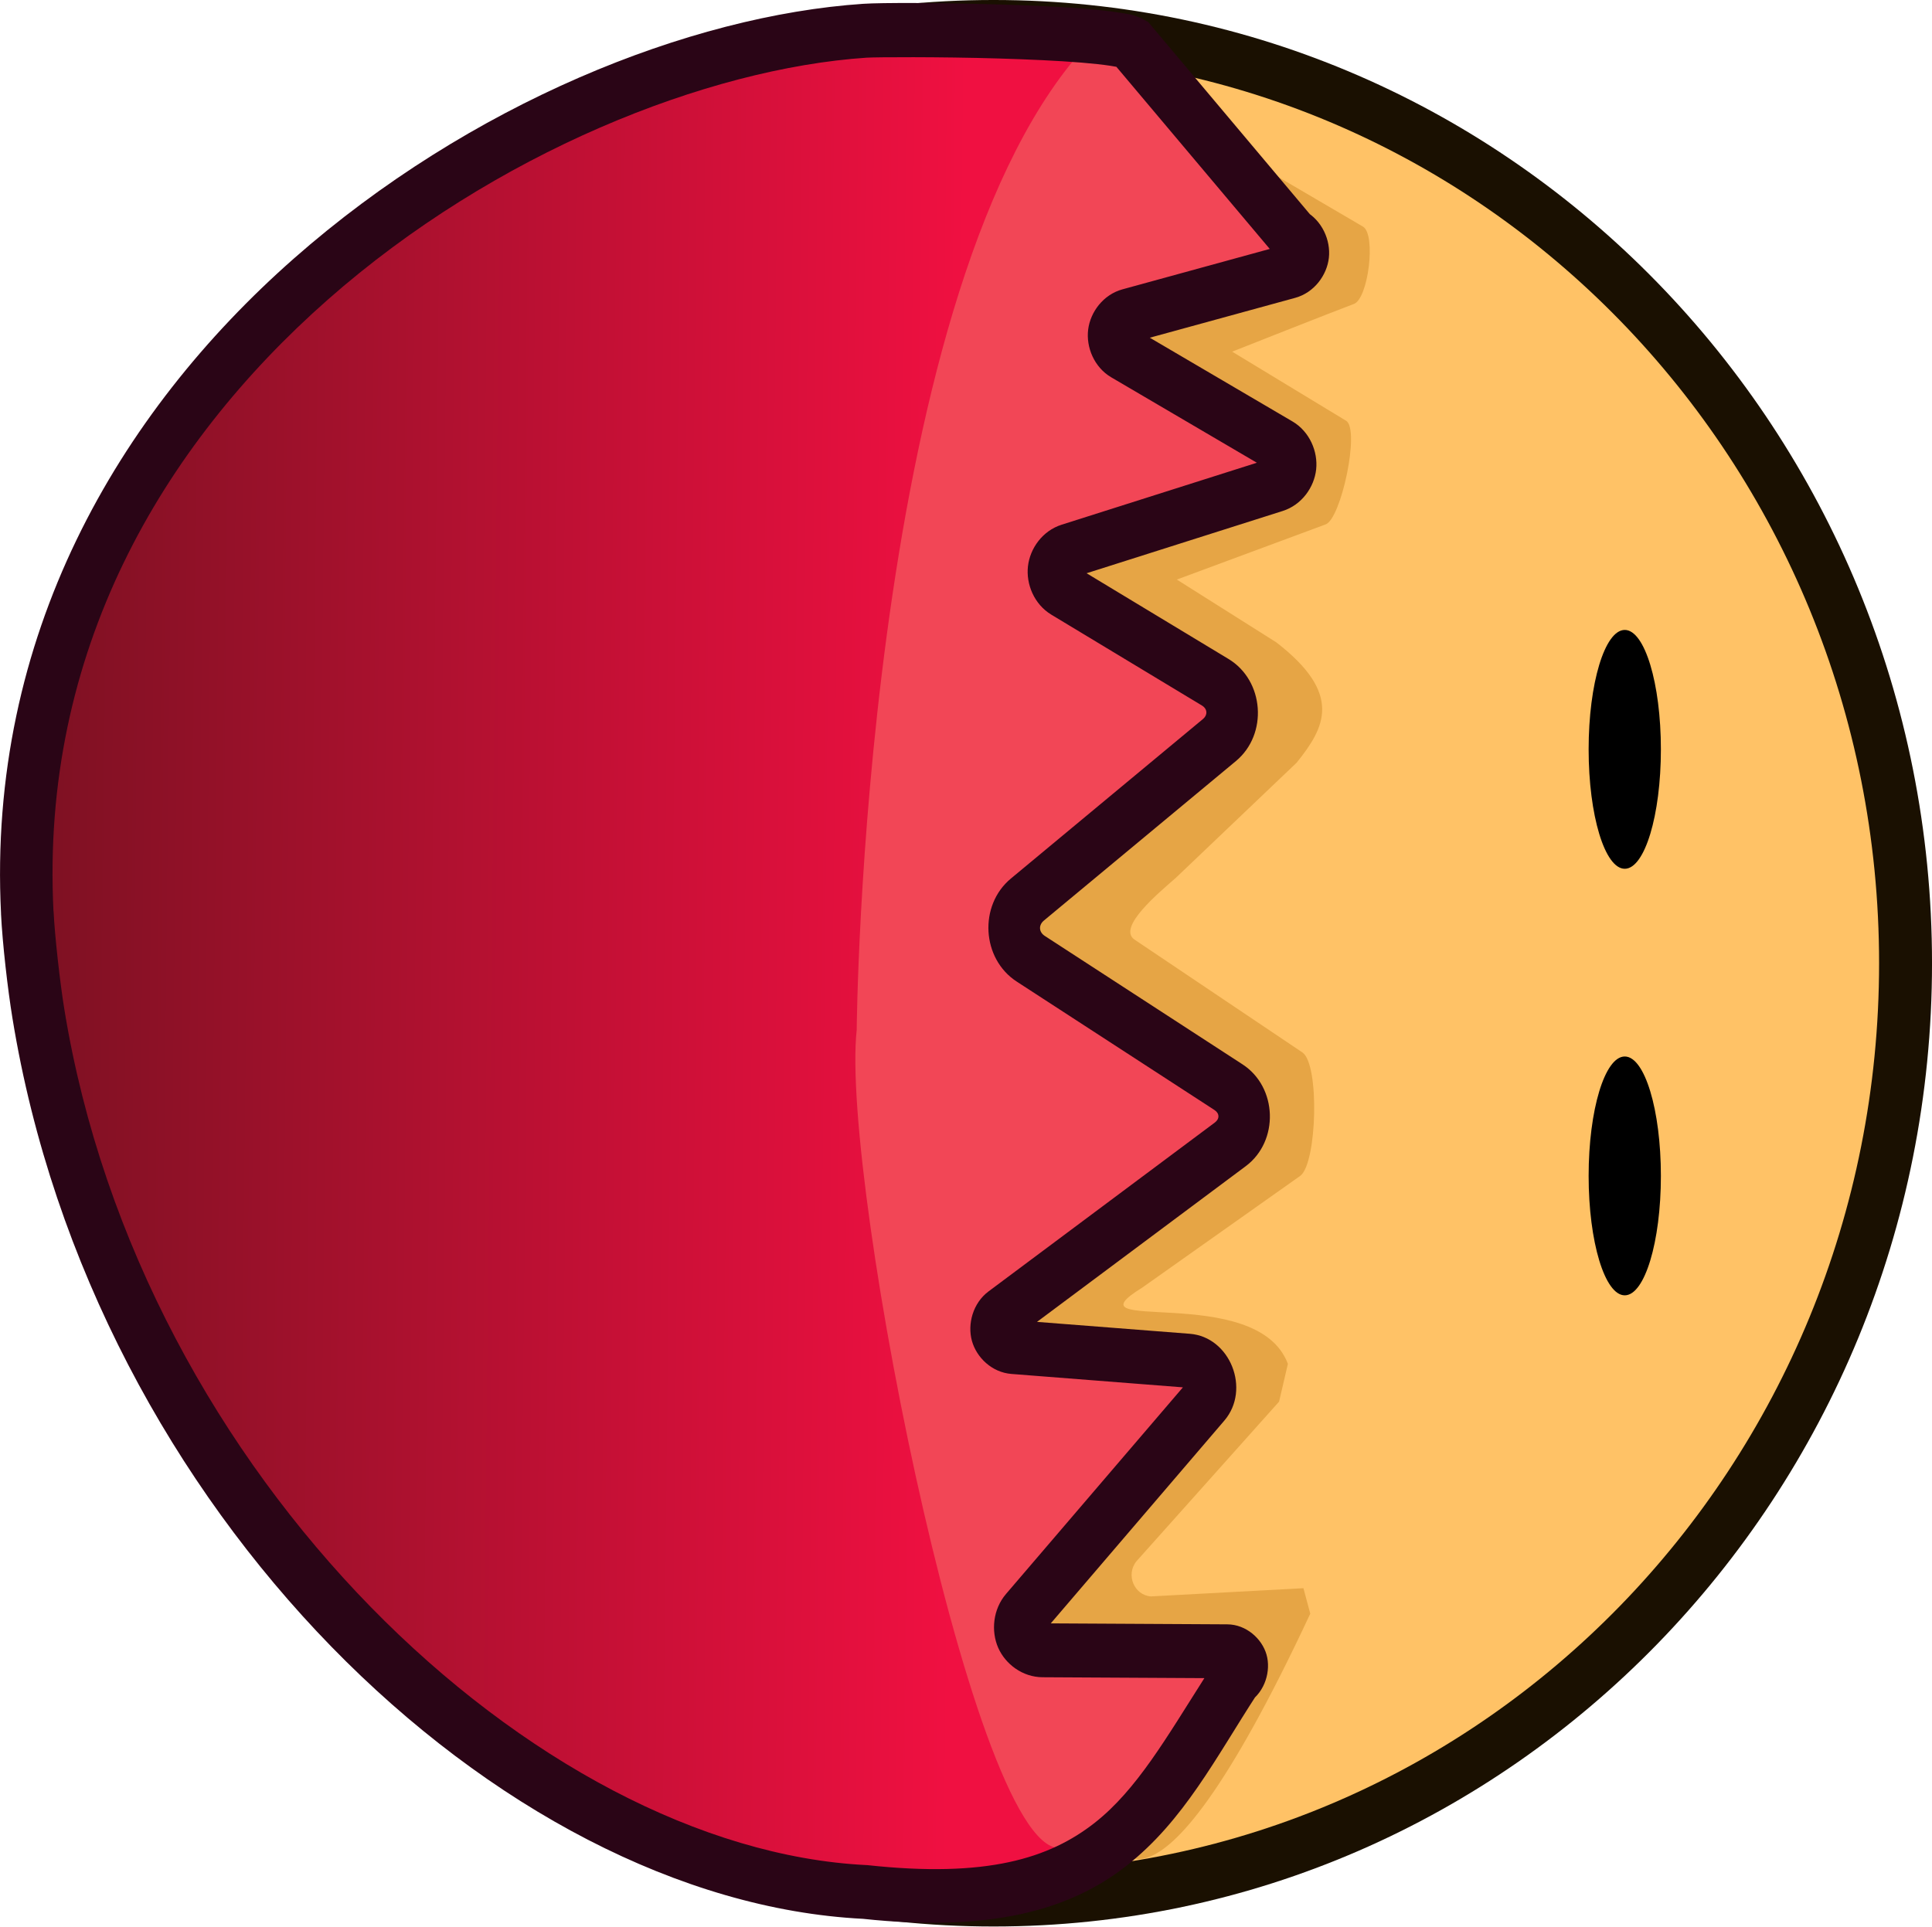
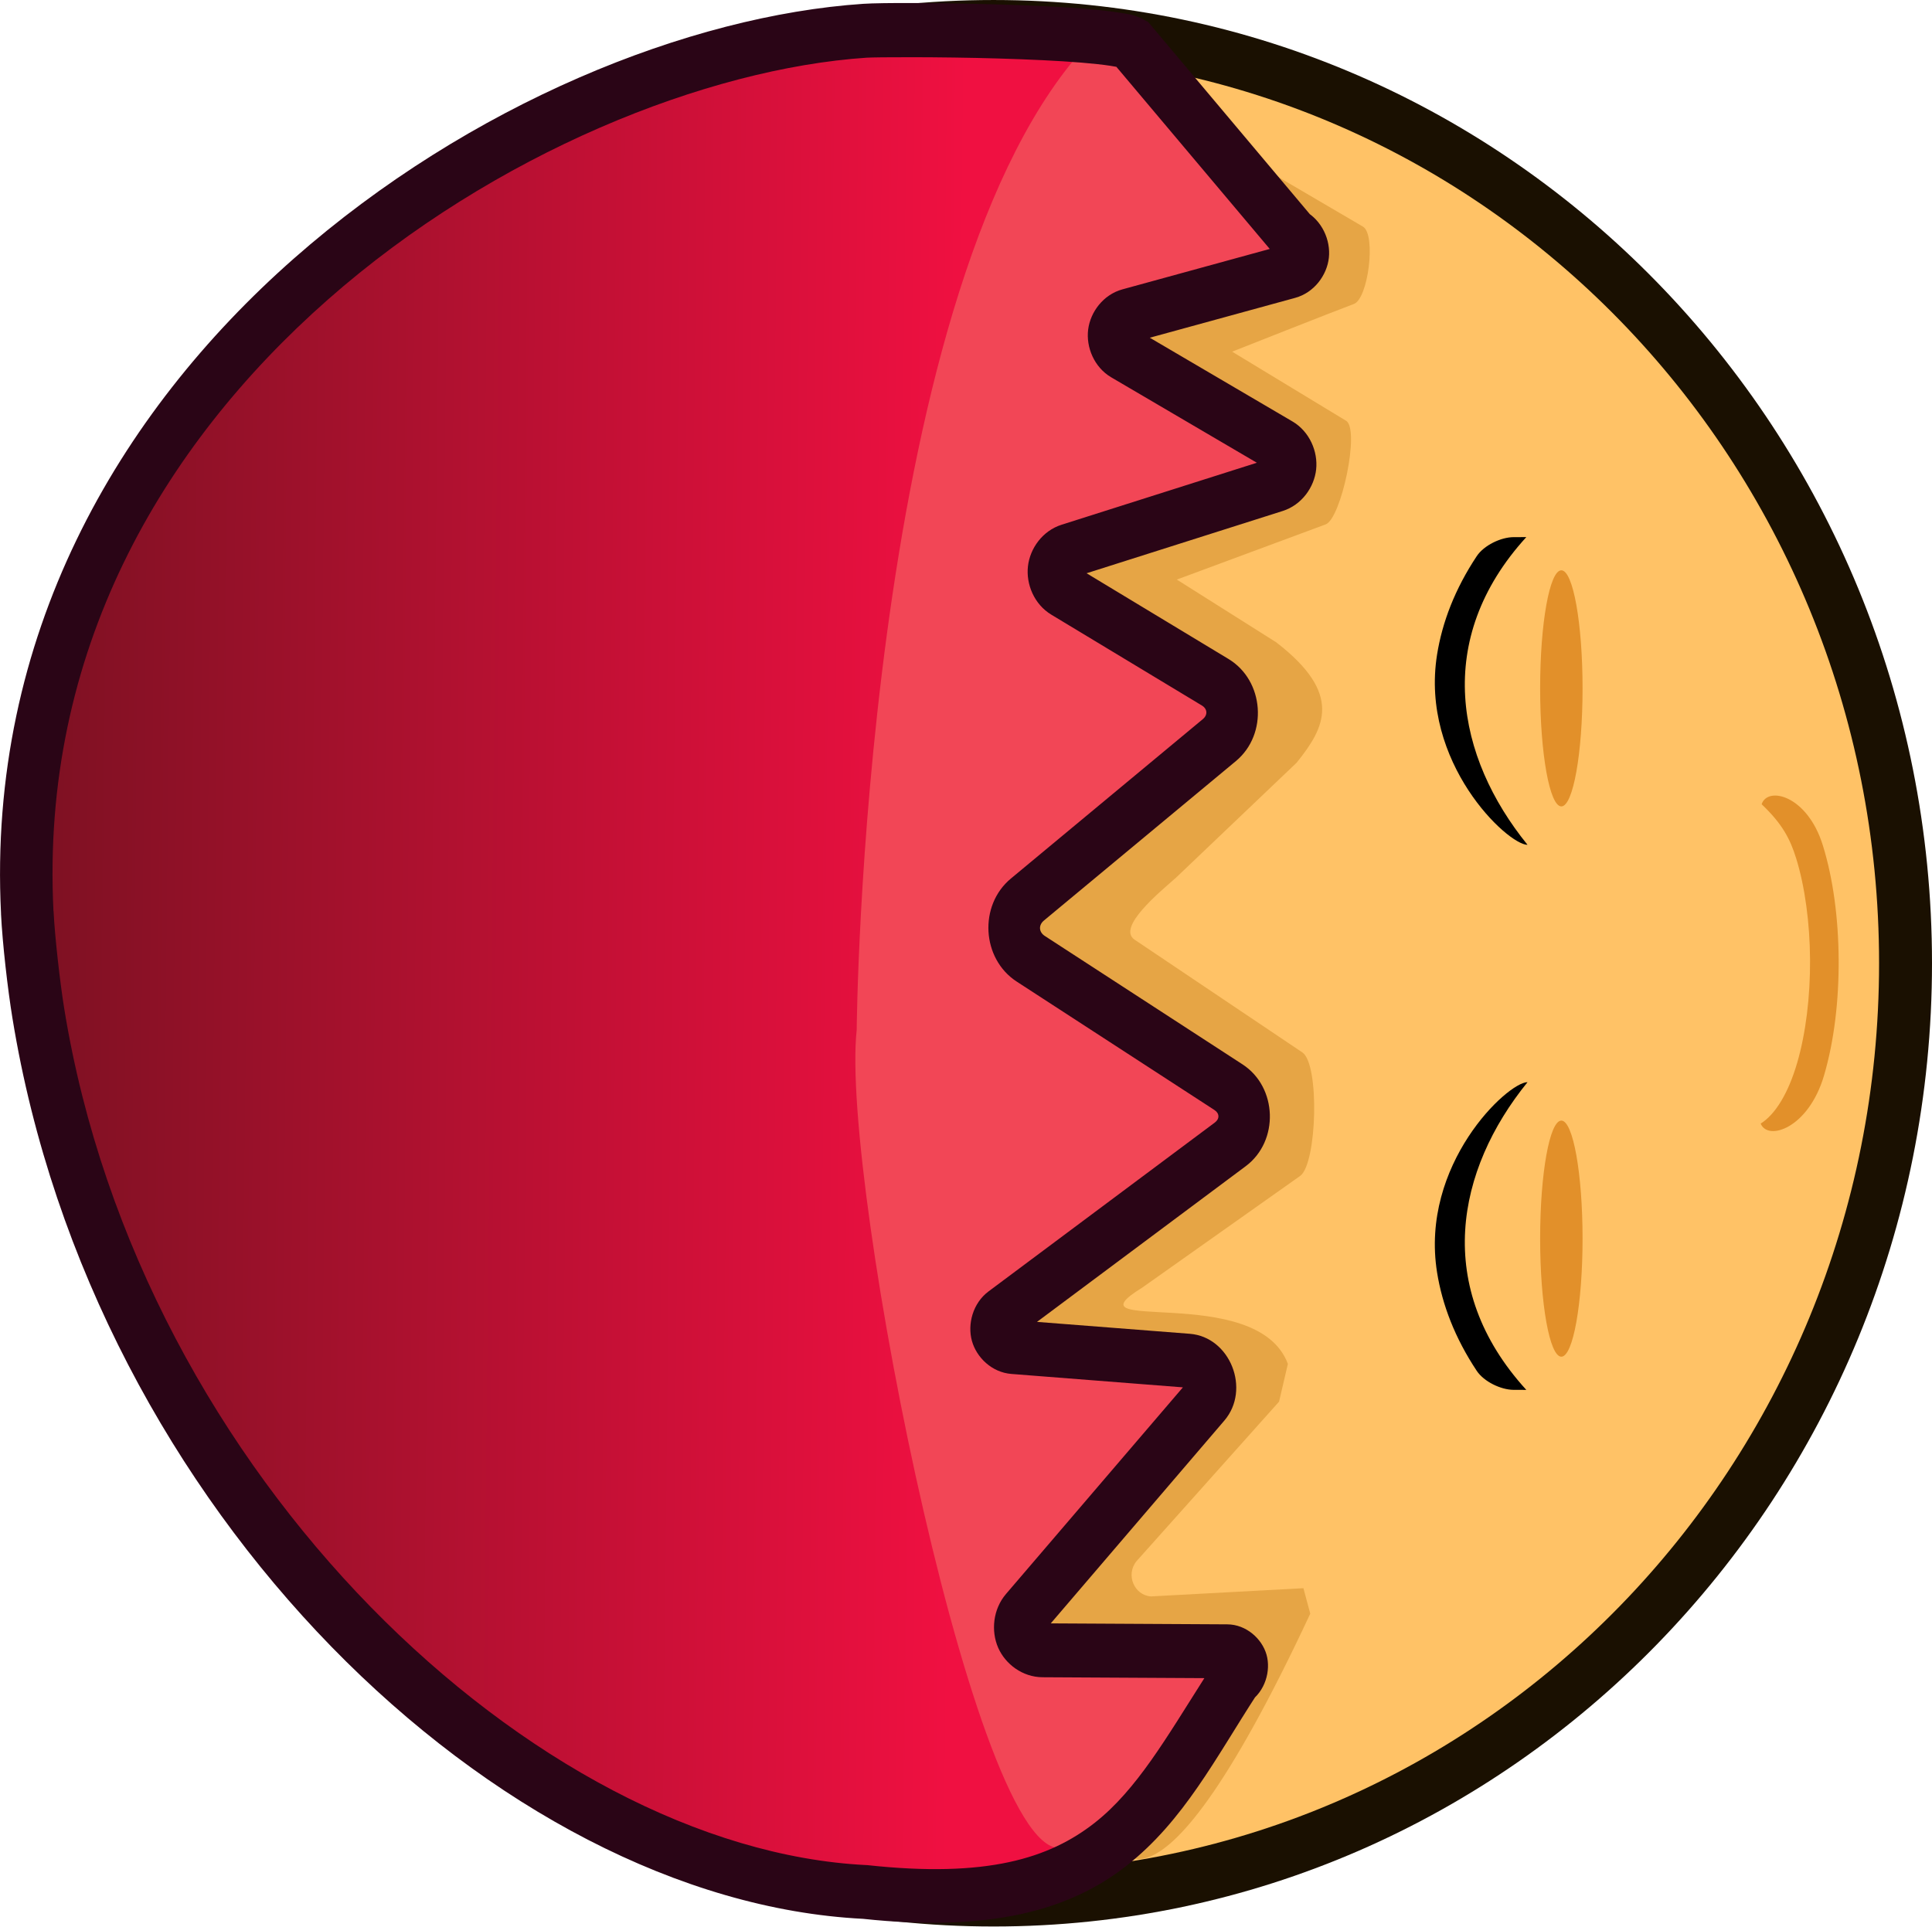
- <svg xmlns="http://www.w3.org/2000/svg" xmlns:xlink="http://www.w3.org/1999/xlink" width="156.416" height="156" viewBox="0 0 41.385 41.275" version="1.1" id="svg5" xml:space="preserve">
+ <svg xmlns="http://www.w3.org/2000/svg" xmlns:xlink="http://www.w3.org/1999/xlink" width="117.312" height="117" viewBox="0 0 31.039 30.956" version="1.1" id="svg5" xml:space="preserve">
  <defs id="defs2">
    <linearGradient x1="240" y1="150.774" x2="240" y2="184.714" gradientUnits="userSpaceOnUse" id="color-7" gradientTransform="matrix(0.8971819,0,0,0.8971819,21.81132,15.39949)">
      <stop offset="0" stop-color="#4d3108" id="stop13" />
      <stop offset="1" stop-color="#331f00" id="stop14" />
    </linearGradient>
    <linearGradient x1="240" y1="150.374" x2="240" y2="186.34" gradientUnits="userSpaceOnUse" id="color-6">
      <stop offset="0" stop-color="#261700" id="stop11" />
      <stop offset="1" stop-color="#0d0800" id="stop12" />
    </linearGradient>
    <linearGradient x1="240" y1="150.774" x2="240.115" y2="183.769" gradientUnits="userSpaceOnUse" id="linearGradient10" gradientTransform="matrix(0.8971819,0,0,0.8971819,21.81132,15.39949)">
      <stop offset="0" stop-color="#331f00" id="stop10" style="stop-color:#1d1d22;stop-opacity:1;" />
      <stop offset="1" stop-color="#4d3108" id="stop9" style="stop-color:#141417;stop-opacity:1;" />
    </linearGradient>
    <clipPath clipPathUnits="userSpaceOnUse" id="clipPath6">
      <path d="M 10.123,37.773 C 0.851,37.314 -9.904,27.144 -12.003,14.252 c -0.121,-0.744 -0.261,-1.959 -0.298,-2.711 -0.72,-14.352 13.495,-23.011 22.425,-23.614 0.732,-0.049 6.489,-0.009 7.138,0.343 l 4.308,5.123 c 0.419,0.228 0.349,0.865 -0.109,0.99 l -4.262,1.169 c -0.472,0.129 -0.554,0.781 -0.13,1.03 l 4.148,2.436 c 0.438,0.257 0.367,0.928 -0.116,1.081 L 15.597,1.847 c -0.487,0.155 -0.564,0.83 -0.124,1.096 l 4.028,2.433 c 0.554,0.335 0.612,1.135 0.112,1.551 l -5.138,4.268 c -0.507,0.421 -0.462,1.23 0.09,1.588 l 5.291,3.437 c 0.539,0.35 0.564,1.148 0.048,1.533 l -6.058,4.523 c -0.368,0.274 -0.203,0.871 0.25,0.906 l 4.673,0.364 c 0.546,0.043 0.809,0.707 0.448,1.129 l -4.787,5.594 c -0.343,0.401 -0.068,1.03 0.452,1.033 l 4.94,0.028 c 0.394,0.002 0.543,0.529 0.213,0.748 -2.249,3.463 -3.323,6.411 -9.912,5.697 z" fill="url(#color-7)" id="path6" style="fill:url(#linearGradient6);stroke:#0b0b0f;stroke-width:1.426;stroke-dasharray:none;stroke-opacity:1" />
    </clipPath>
    <linearGradient xlink:href="#color-7-0" id="linearGradient6" gradientUnits="userSpaceOnUse" gradientTransform="matrix(0,-0.9257807,0.901548,0,-148.1197,235.0878)" x1="240" y1="150.774" x2="240.115" y2="183.769" />
    <linearGradient x1="240" y1="150.774" x2="240.115" y2="183.769" gradientUnits="userSpaceOnUse" id="color-7-0" gradientTransform="matrix(0.8971819,0,0,0.8971819,21.81132,15.39949)">
      <stop offset="0" stop-color="#4d3108" id="stop13-9" style="stop-color:#141417;stop-opacity:1;" />
      <stop offset="1" stop-color="#331f00" id="stop14-4" style="stop-color:#1d1d22;stop-opacity:1;" />
    </linearGradient>
    <linearGradient xlink:href="#linearGradient10-9" id="linearGradient9-0" x1="238.994" y1="178.259" x2="239.302" y2="150.596" gradientUnits="userSpaceOnUse" />
    <linearGradient x1="240" y1="150.774" x2="240.115" y2="183.769" gradientUnits="userSpaceOnUse" id="linearGradient10-9" gradientTransform="matrix(0.8971819,0,0,0.8971819,21.81132,15.39949)">
      <stop offset="0" stop-color="#331f00" id="stop10-4" style="stop-color:#f01041;stop-opacity:1;" />
      <stop offset="1" stop-color="#4d3108" id="stop9-8" style="stop-color:#7c1122;stop-opacity:1;" />
    </linearGradient>
    <clipPath clipPathUnits="userSpaceOnUse" id="clipPath6-8">
      <path d="M 10.123,37.773 C 0.851,37.314 -9.904,27.144 -12.003,14.252 c -0.121,-0.744 -0.261,-1.959 -0.298,-2.711 -0.72,-14.352 13.495,-23.011 22.425,-23.614 0.732,-0.049 6.489,-0.009 7.138,0.343 l 4.308,5.123 c 0.419,0.228 0.349,0.865 -0.109,0.99 l -4.262,1.169 c -0.472,0.129 -0.554,0.781 -0.13,1.03 l 4.148,2.436 c 0.438,0.257 0.367,0.928 -0.116,1.081 L 15.597,1.847 c -0.487,0.155 -0.564,0.83 -0.124,1.096 l 4.028,2.433 c 0.554,0.335 0.612,1.135 0.112,1.551 l -5.138,4.268 c -0.507,0.421 -0.462,1.23 0.09,1.588 l 5.291,3.437 c 0.539,0.35 0.564,1.148 0.048,1.533 l -6.058,4.523 c -0.368,0.274 -0.203,0.871 0.25,0.906 l 4.673,0.364 c 0.546,0.043 0.809,0.707 0.448,1.129 l -4.787,5.594 c -0.343,0.401 -0.068,1.03 0.452,1.033 l 4.94,0.028 c 0.394,0.002 0.543,0.529 0.213,0.748 -2.249,3.463 -3.323,6.411 -9.912,5.697 z" fill="url(#color-7)" id="path6-2" style="fill:url(#linearGradient6);stroke:#0b0b0f;stroke-width:1.426;stroke-dasharray:none;stroke-opacity:1" />
    </clipPath>
  </defs>
-   <g id="layer1" transform="matrix(0.8001632,0,0,0.799999,10.42659,10.31702)">
+   <g id="layer1" transform="matrix(0.6001224,0,0,0.5999993,7.819941,7.737768)">
    <g id="g2" transform="matrix(0,-1.031876,1.004867,0,-163.5942,257.5944)">
      <path style="fill:#ffc266" d="m 212.839,176.304 c 0,-13.418 10.877,-24.296 24.296,-24.296 13.418,0 24.296,10.877 24.296,24.296 0,13.418 -10.877,24.296 -24.296,24.296 -13.418,0 -24.296,-10.877 -24.296,-24.296 z" id="path1" />
      <path style="fill:#1a1001" d="m 237.135,151.305 c -13.799,0 -25,11.201 -25,25 0,13.799 11.201,25 25,25 13.799,0 25,-11.201 25,-25 0,-13.799 -11.201,-25 -25,-25 z m 0,1.408 c 13.037,0 23.592,10.554 23.592,23.592 0,13.037 -10.554,23.59 -23.592,23.59 -13.037,0 -23.59,-10.552 -23.59,-23.59 0,-13.037 10.552,-23.592 23.59,-23.592 z" id="path2" />
      <path d="m 216.917,176.555 c 0.406,-7.939 9.396,-17.148 20.793,-18.945 0.657,-0.104 1.731,-0.223 2.397,-0.255 12.56,-0.138 19.855,9.932 20.428,21.288 l -4.281,7.501 c -0.201,0.359 -1.901,0.141 -2.012,-0.252 -0.185,-0.511 -1.234,-3.232 -1.234,-3.232 l -1.794,3.037 c -0.228,0.375 -2.554,-0.136 -2.69,-0.549 l -1.431,-3.962 -1.628,2.648 c -1.347,1.792 -2.218,1.29 -3.123,0.546 l -2.988,-3.218 c -0.373,-0.434 -1.288,-1.576 -1.605,-1.104 l -2.929,4.474 c -0.309,0.461 -2.858,0.389 -3.199,-0.052 l -2.903,-4.213 c -1.266,-2.111 0.166,3.055 -1.981,3.878 l -0.98,-0.235 -4.142,-3.799 c -0.354,-0.294 -0.885,-0.057 -0.913,0.387 l 0.213,4.061 -0.661,0.182 c -9.323,-4.47 -5.657,-5.301 -5.657,-5.301 z" fill="url(#color-7)" id="path37" style="fill:#e6a545;fill-opacity:1;stroke:none;stroke-width:1.24;stroke-dasharray:none;stroke-opacity:1" />
      <path style="baseline-shift:baseline;display:inline;overflow:visible;opacity:1;vector-effect:none;fill:url(#linearGradient9-0);enable-background:accumulate;stop-color:#000000;stop-opacity:1" d="m 213.03,172.876 c 0.446,-9.228 10.301,-19.93 22.795,-22.019 0.721,-0.12 1.898,-0.259 2.628,-0.297 13.909,-0.716 22.3,13.43 22.884,22.316 0.048,0.729 0.009,6.458 -0.332,7.104 l -4.964,4.287 c -0.221,0.417 -0.838,0.347 -0.96,-0.109 l -1.133,-4.241 c -0.125,-0.47 -0.757,-0.552 -0.998,-0.13 l -2.36,4.128 c -0.249,0.436 -0.899,0.365 -1.048,-0.115 l -1.695,-5.477 c -0.15,-0.485 -0.805,-0.561 -1.062,-0.123 l -2.357,4.008 c -0.325,0.552 -1.1,0.609 -1.503,0.112 l -4.136,-5.113 c -0.408,-0.505 -1.192,-0.459 -1.539,0.089 l -3.331,5.266 c -0.339,0.536 -1.112,0.561 -1.485,0.048 l -4.383,-6.029 c -0.266,-0.366 -0.844,-0.202 -0.878,0.249 l -0.353,4.65 c -0.041,0.543 -0.685,0.805 -1.094,0.446 l -5.421,-4.764 c -0.388,-0.341 -0.998,-0.067 -1.001,0.45 l -0.027,4.916 c -0.002,0.392 -0.513,0.541 -0.725,0.212 -3.356,-2.238 -6.213,-3.307 -5.521,-9.864 z" id="path7-7" />
      <path style="baseline-shift:baseline;display:inline;overflow:visible;opacity:1;vector-effect:none;fill:#f24656;fill-opacity:1;stroke-width:1.533;stroke-linecap:square;enable-background:accumulate;stop-color:#000000;stop-opacity:1" d="m 15.893,-13.332 -0.013,1.849 C 10.059,-4.791 9.904,14.685 9.904,14.685 9.456,18.717 13.253,37.753 15.538,36.54 l -0.013,1.847 8.11,0.012 0.013,-1.847 0.342,-48.025 0.013,-1.847 z" id="path4-1" transform="matrix(0,0.9951571,-0.9691084,0,249.6369,162.8019)" clip-path="url(#clipPath6-8)" />
      <path style="baseline-shift:baseline;display:inline;overflow:visible;opacity:1;vector-effect:none;fill:#2a0516;fill-opacity:1;enable-background:accumulate;stop-color:#000000;stop-opacity:1" d="m 238.418,149.861 c -0.779,0.04 -1.952,0.178 -2.709,0.305 -12.812,2.142 -22.897,12.966 -23.375,22.66 -0.351,3.366 0.218,5.508 1.383,7.027 1.168,1.524 2.801,2.372 4.445,3.469 l -0.199,-0.203 c 0.271,0.42 0.811,0.578 1.227,0.457 0.416,-0.121 0.785,-0.545 0.787,-1.045 l 0.025,-4.703 5.262,4.623 c 0.809,0.711 2.172,0.157 2.254,-0.918 l 0.309,-4.072 4.041,5.561 c 0.65,0.894 2.052,0.848 2.643,-0.086 l 3.332,-5.266 c 0.102,-0.162 0.282,-0.172 0.402,-0.023 l 4.137,5.113 c 0.696,0.86 2.09,0.756 2.65,-0.197 l 2.225,-3.781 1.617,5.227 c 0.157,0.506 0.616,0.838 1.078,0.889 0.463,0.051 0.983,-0.173 1.246,-0.633 l 2.172,-3.799 1.035,3.875 c 0.135,0.504 0.587,0.845 1.041,0.896 0.454,0.051 0.971,-0.181 1.215,-0.643 l -0.162,0.203 5.064,-4.373 0.062,-0.117 c 0.141,-0.267 0.148,-0.434 0.186,-0.682 0.038,-0.247 0.069,-0.539 0.096,-0.869 0.052,-0.66 0.088,-1.468 0.111,-2.277 0.047,-1.618 0.05,-3.152 0.018,-3.648 -0.305,-4.638 -2.598,-10.49 -6.611,-15.168 -4.013,-4.678 -9.808,-8.171 -17.006,-7.801 z m 0.07,1.398 c 6.711,-0.346 12.067,2.875 15.873,7.312 3.806,4.437 5.998,10.101 6.277,14.35 0.015,0.232 0.025,1.928 -0.021,3.518 -0.023,0.795 -0.058,1.586 -0.107,2.205 -0.025,0.309 -0.053,0.575 -0.082,0.768 -0.02,0.131 -0.023,0.139 -0.027,0.164 l -4.727,4.086 -1.049,-3.926 c -0.136,-0.508 -0.586,-0.853 -1.043,-0.912 -0.457,-0.059 -0.979,0.159 -1.24,0.615 l -2.217,3.879 -1.609,-5.203 c -0.157,-0.507 -0.614,-0.841 -1.078,-0.895 -0.464,-0.054 -0.987,0.165 -1.256,0.623 l -2.357,4.01 c -0.088,0.15 -0.246,0.161 -0.355,0.025 l -4.137,-5.113 c -0.697,-0.861 -2.082,-0.78 -2.674,0.156 l -3.332,5.266 c -0.087,0.138 -0.23,0.144 -0.326,0.012 l -4.383,-6.029 c -0.304,-0.418 -0.849,-0.566 -1.283,-0.443 -0.434,0.123 -0.82,0.535 -0.859,1.051 l -0.348,4.57 -5.361,-4.711 c -0.4,-0.352 -0.966,-0.403 -1.395,-0.211 -0.428,0.192 -0.765,0.649 -0.768,1.182 l -0.023,4.312 c -1.545,-1.01 -2.896,-1.801 -3.752,-2.918 -0.927,-1.21 -1.437,-2.878 -1.102,-6.053 l 0.002,-0.019 v -0.019 c 0.423,-8.757 10.043,-19.329 22.213,-21.363 0.685,-0.114 1.867,-0.252 2.547,-0.287 z" id="path8-1" />
    </g>
-     <g id="g5" transform="matrix(0,-0.5206999,0.4277428,0,-52.95157,137.8684)">
-       <path d="m 229.062,197.277 c -3.392,0 -6.142,-1.012 -6.142,-2.261 0,-1.249 2.75,-2.261 6.142,-2.261 3.392,0 6.142,1.012 6.142,2.261 0,1.249 -2.75,2.261 -6.142,2.261 z" fill="#000000" id="path3" />
-       <path d="m 251.001,197.277 c -3.392,0 -6.142,-1.012 -6.142,-2.261 0,-1.249 2.75,-2.261 6.142,-2.261 3.392,0 6.142,1.012 6.142,2.261 0,1.249 -2.75,2.261 -6.142,2.261 z" fill="#000000" id="path5" />
+     <g id="g20" transform="matrix(0,-1.031876,1.004867,0,-163.7316,257.5943)">
+       <path style="baseline-shift:baseline;display:inline;overflow:visible;opacity:1;fill:#e2902a;stroke-width:1.169;stroke-dasharray:none;enable-background:accumulate;stop-color:#000000;stop-opacity:1" d="m 241.263,196.902 c -0.512,0.554 -0.903,0.761 -1.406,0.921 -0.734,0.234 -1.678,0.364 -2.63,0.37 -0.952,0.006 -1.913,-0.113 -2.683,-0.345 -0.77,-0.232 -1.327,-0.572 -1.57,-0.97 -0.46,0.187 -0.128,1.272 1.247,1.687 0.907,0.274 1.965,0.397 3.013,0.39 1.049,-0.007 2.087,-0.143 2.96,-0.421 1.303,-0.415 1.543,-1.471 1.068,-1.631 z" id="path14" />
+       <g id="g38" transform="matrix(0.7208781,0,0,0.7208781,64.12424,52.67339)">
+         <g id="g4" transform="matrix(0,1.840639,1.792459,0,215.0572,145.1013)">
+           <path style="baseline-shift:baseline;display:inline;overflow:visible;opacity:1;vector-effect:none;enable-background:accumulate;stop-color:#000000;stop-opacity:1" d="m 25.141,5.346 -0.253,6.849e-4 c -0.258,6.987e-4 -0.598,0.166 -0.741,0.381 -0.44,0.663 -0.693,1.329 -0.797,1.977 -0.347,2.17 1.418,3.824 1.816,3.822 -1.428,-1.762 -1.902,-4.121 -0.025,-6.18 z" id="path4" />
+           <ellipse style="fill:#e2902a;fill-opacity:1;stroke:none;stroke-width:1.349" id="ellipse4" cx="192.673" cy="-249.897" transform="matrix(0.5432896,0,0,0.5578928,-78.83203,147.7997)" rx="0.784" ry="4.25" />
+         </g>
+         <g id="g7" transform="matrix(0,1.840639,-1.792459,0,264.925,145.1013)">
+           <path style="baseline-shift:baseline;display:inline;overflow:visible;opacity:1;vector-effect:none;enable-background:accumulate;stop-color:#000000;stop-opacity:1" d="m 25.141,5.346 -0.253,6.849e-4 c -0.258,6.987e-4 -0.598,0.166 -0.741,0.381 -0.44,0.663 -0.693,1.329 -0.797,1.977 -0.347,2.17 1.418,3.824 1.816,3.822 -1.428,-1.762 -1.902,-4.121 -0.025,-6.18 z" id="path20" />
+           <ellipse style="fill:#e2902a;fill-opacity:1;stroke:none;stroke-width:1.349" id="path3" cx="192.673" cy="-249.897" transform="matrix(0.5432896,0,0,0.5578928,-78.83203,147.7997)" rx="0.784" ry="4.25" />
+         </g>
+       </g>
    </g>
  </g>
</svg>
